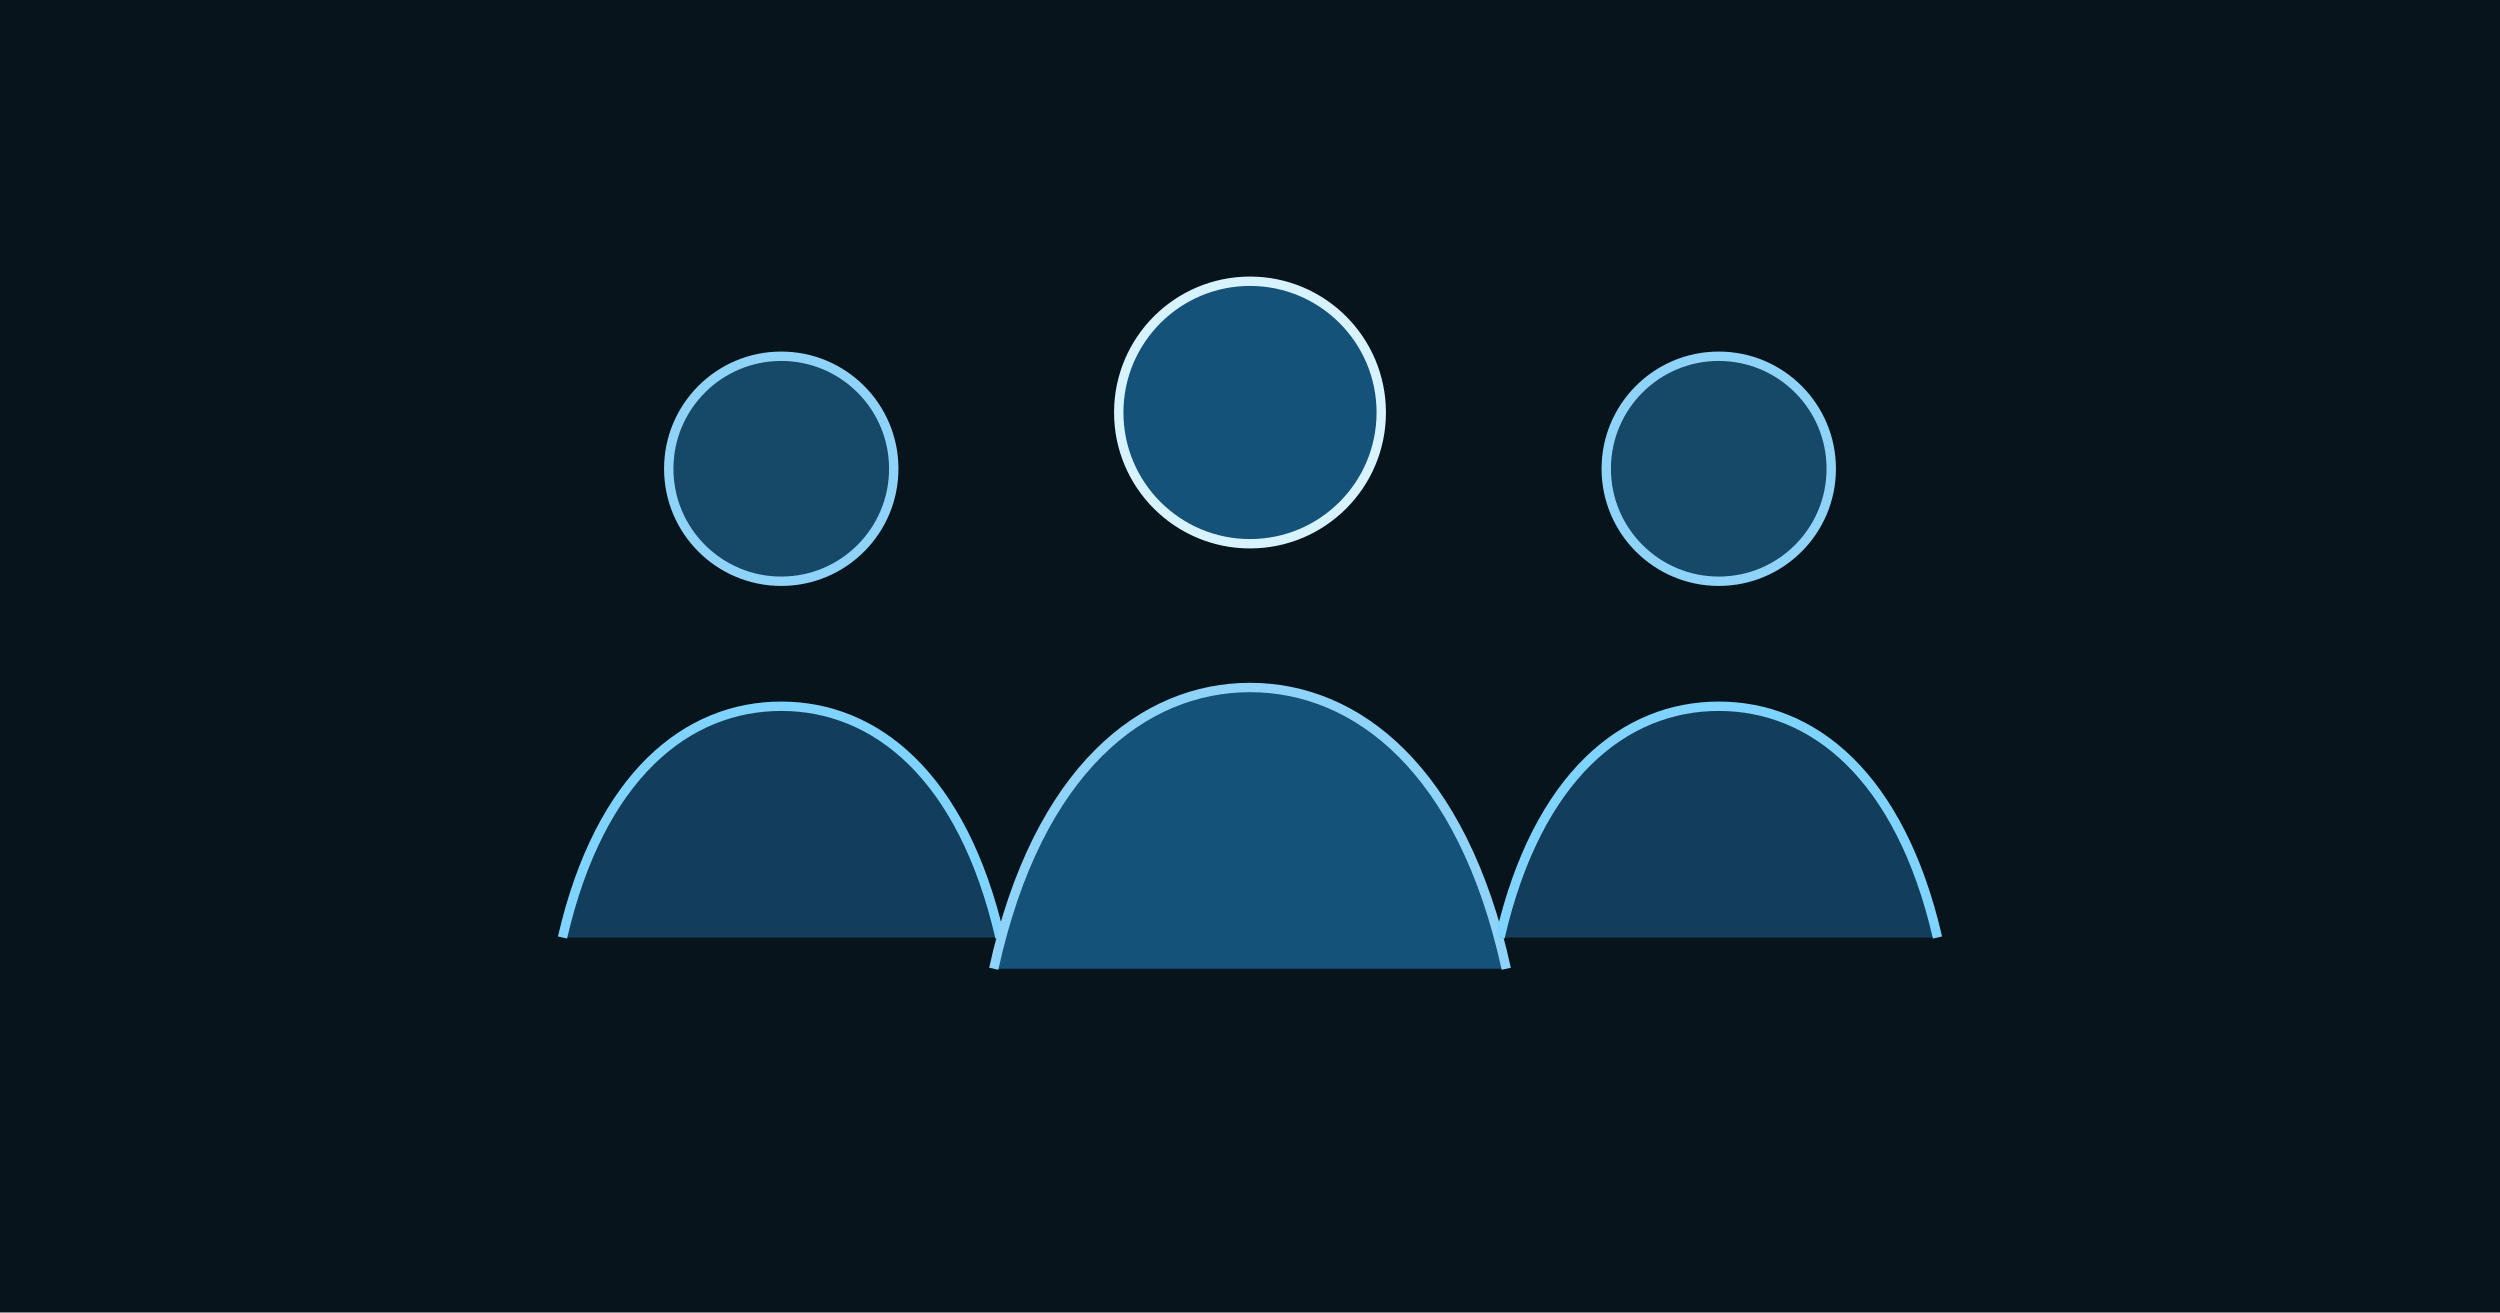
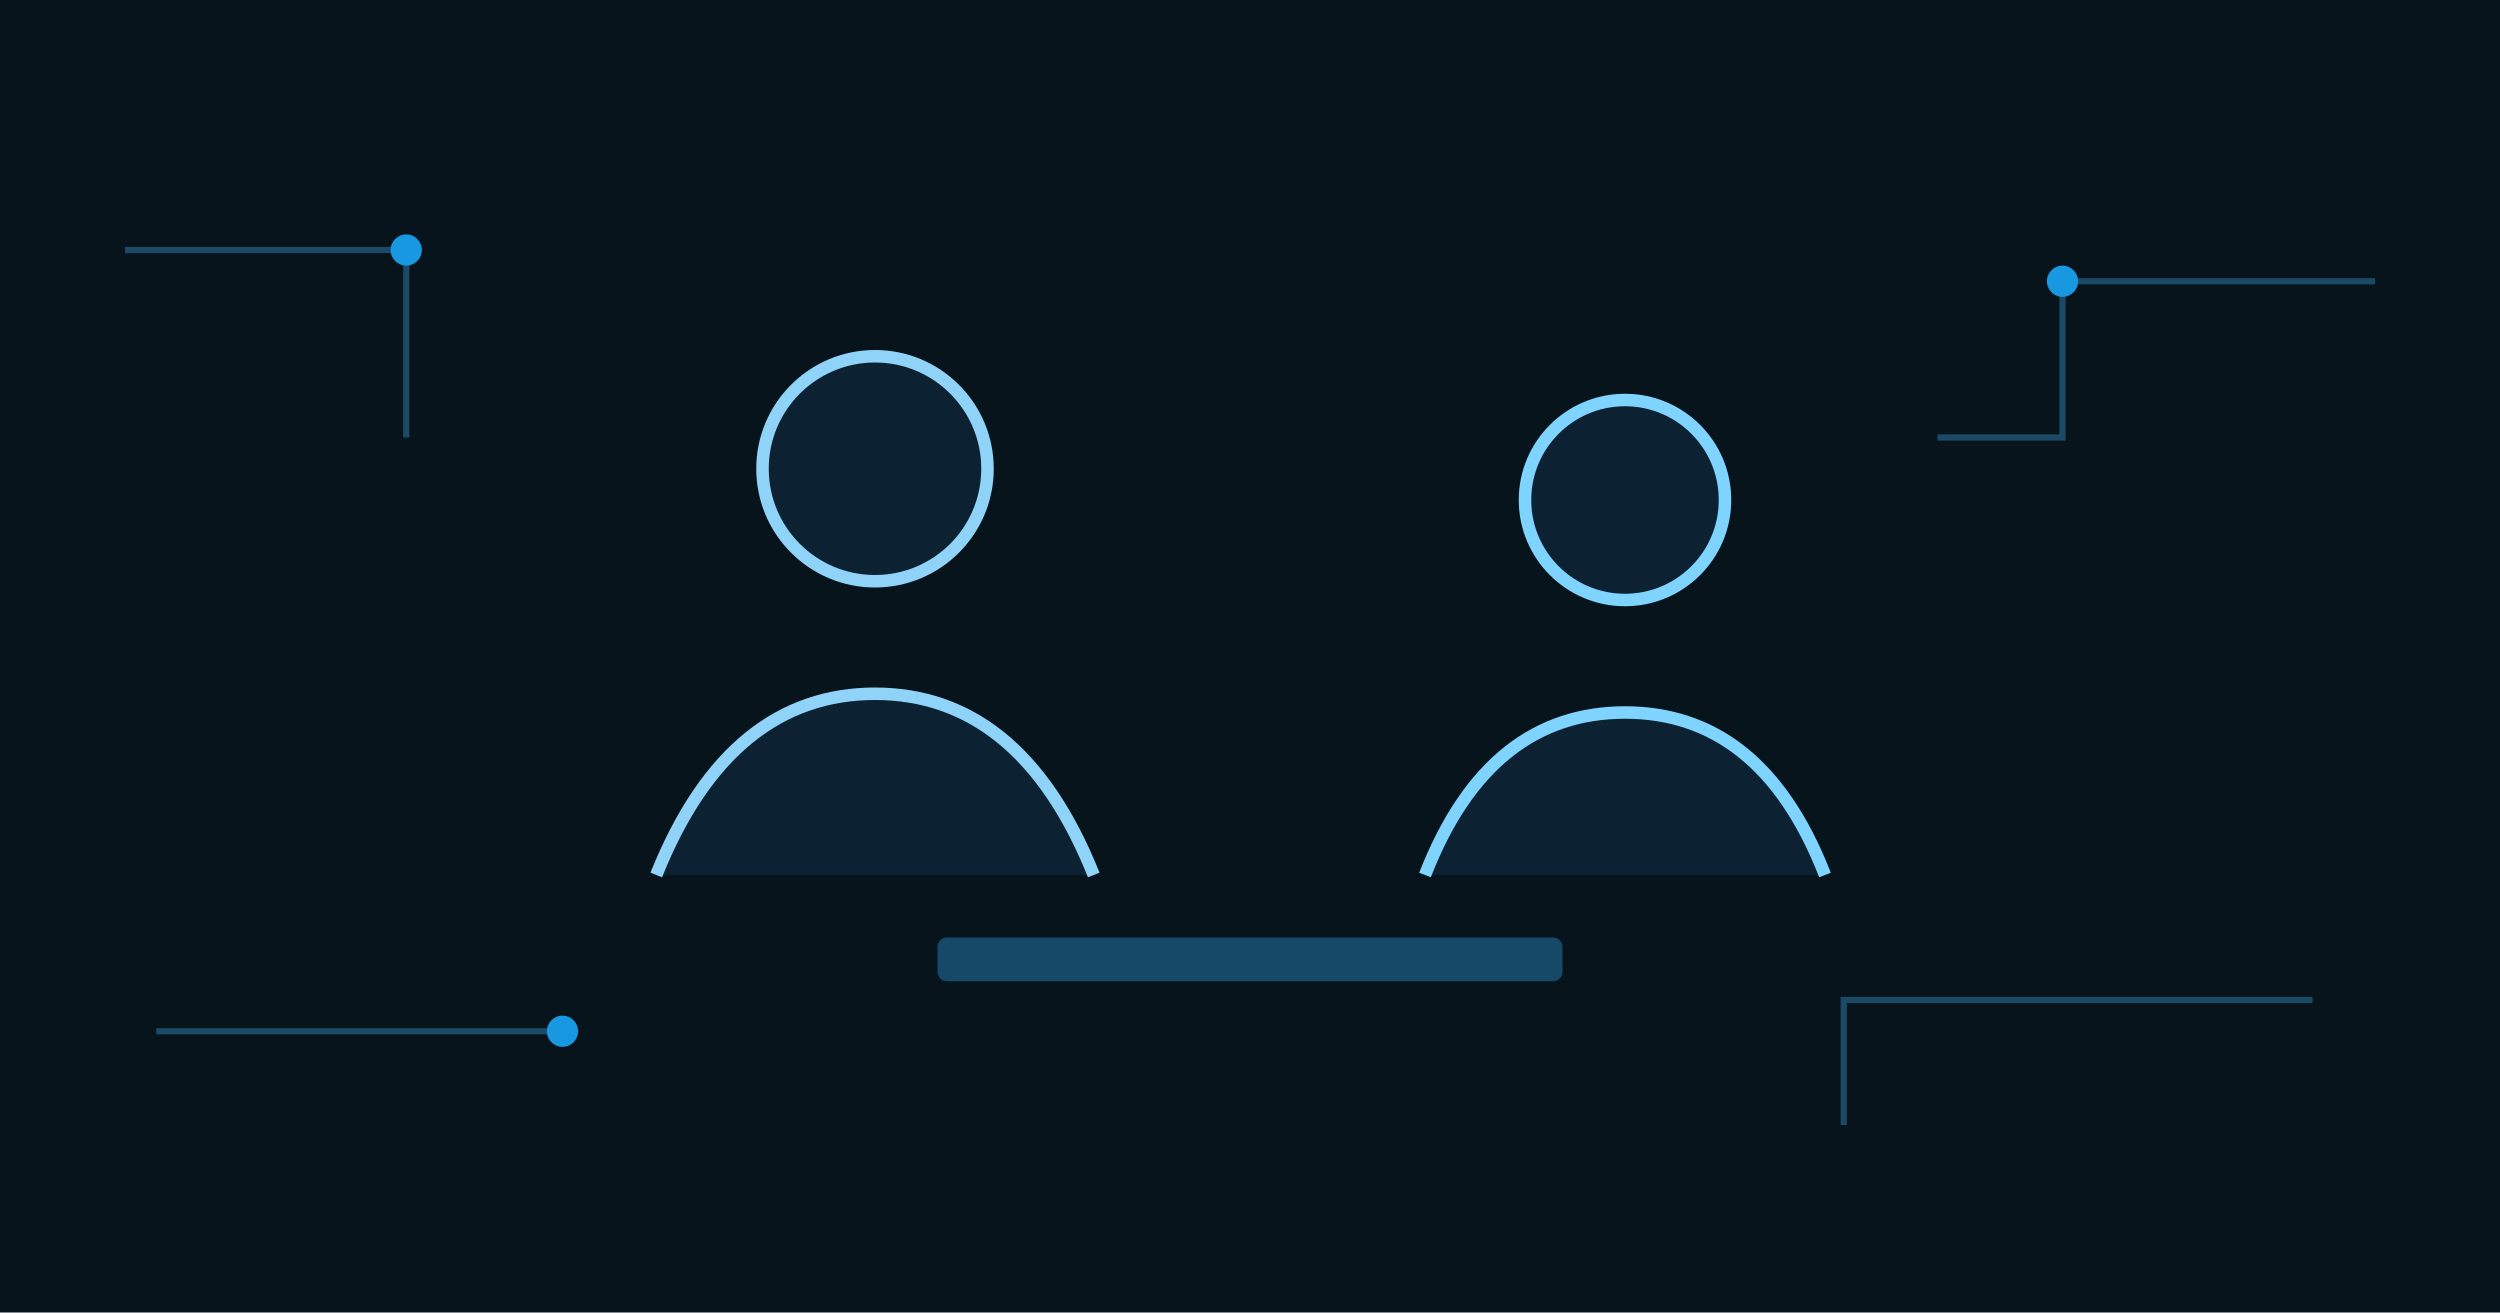
<svg xmlns="http://www.w3.org/2000/svg" viewBox="0 0 800 420">
  <rect width="800" height="420" fill="#07141c" />
-   <circle cx="250" cy="150" r="36" fill="#164868" stroke="#8fd4f8" stroke-width="3" />
-   <circle cx="400" cy="132" r="42" fill="#14527a" stroke="#d7f3ff" stroke-width="3" />
-   <circle cx="550" cy="150" r="36" fill="#164868" stroke="#8fd4f8" stroke-width="3" />
-   <path d="M180 300c12-52 40-74 70-74s58 22 70 74" fill="#123e5c" stroke="#7fd4ff" stroke-width="3" />
-   <path d="M318 310c14-64 48-90 82-90s68 26 82 90" fill="#14527a" stroke="#8fd4f8" stroke-width="3" />
-   <path d="M480 300c12-52 40-74 70-74s58 22 70 74" fill="#123e5c" stroke="#7fd4ff" stroke-width="3" />
+   <g stroke="#1a4a66" stroke-width="2" fill="none">
+     <path d="M40 80h90v60" />
+     <path d="M760 90h-100v50h-40" />
+     <path d="M50 330h130" />
+     <path d="M740 320h-150v40" />
+   </g>
+   <g fill="#1898e0">
+     <circle cx="130" cy="80" r="5" />
+     <circle cx="660" cy="90" r="5" />
+     <circle cx="180" cy="330" r="5" />
+   </g>
+   <circle cx="280" cy="150" r="36" fill="#0c2233" stroke="#8fd4f8" stroke-width="4" />
+   <path d="M210 280c16-40 40-58 70-58s54 18 70 58" fill="#0c2233" stroke="#8fd4f8" stroke-width="4" />
+   <circle cx="520" cy="160" r="32" fill="#0c2233" stroke="#7fd4ff" stroke-width="4" />
+   <path d="M456 280c14-36 36-52 64-52s50 16 64 52" fill="#0c2233" stroke="#7fd4ff" stroke-width="4" />
+   <rect x="300" y="300" width="200" height="14" rx="3" fill="#164868" />
</svg>
